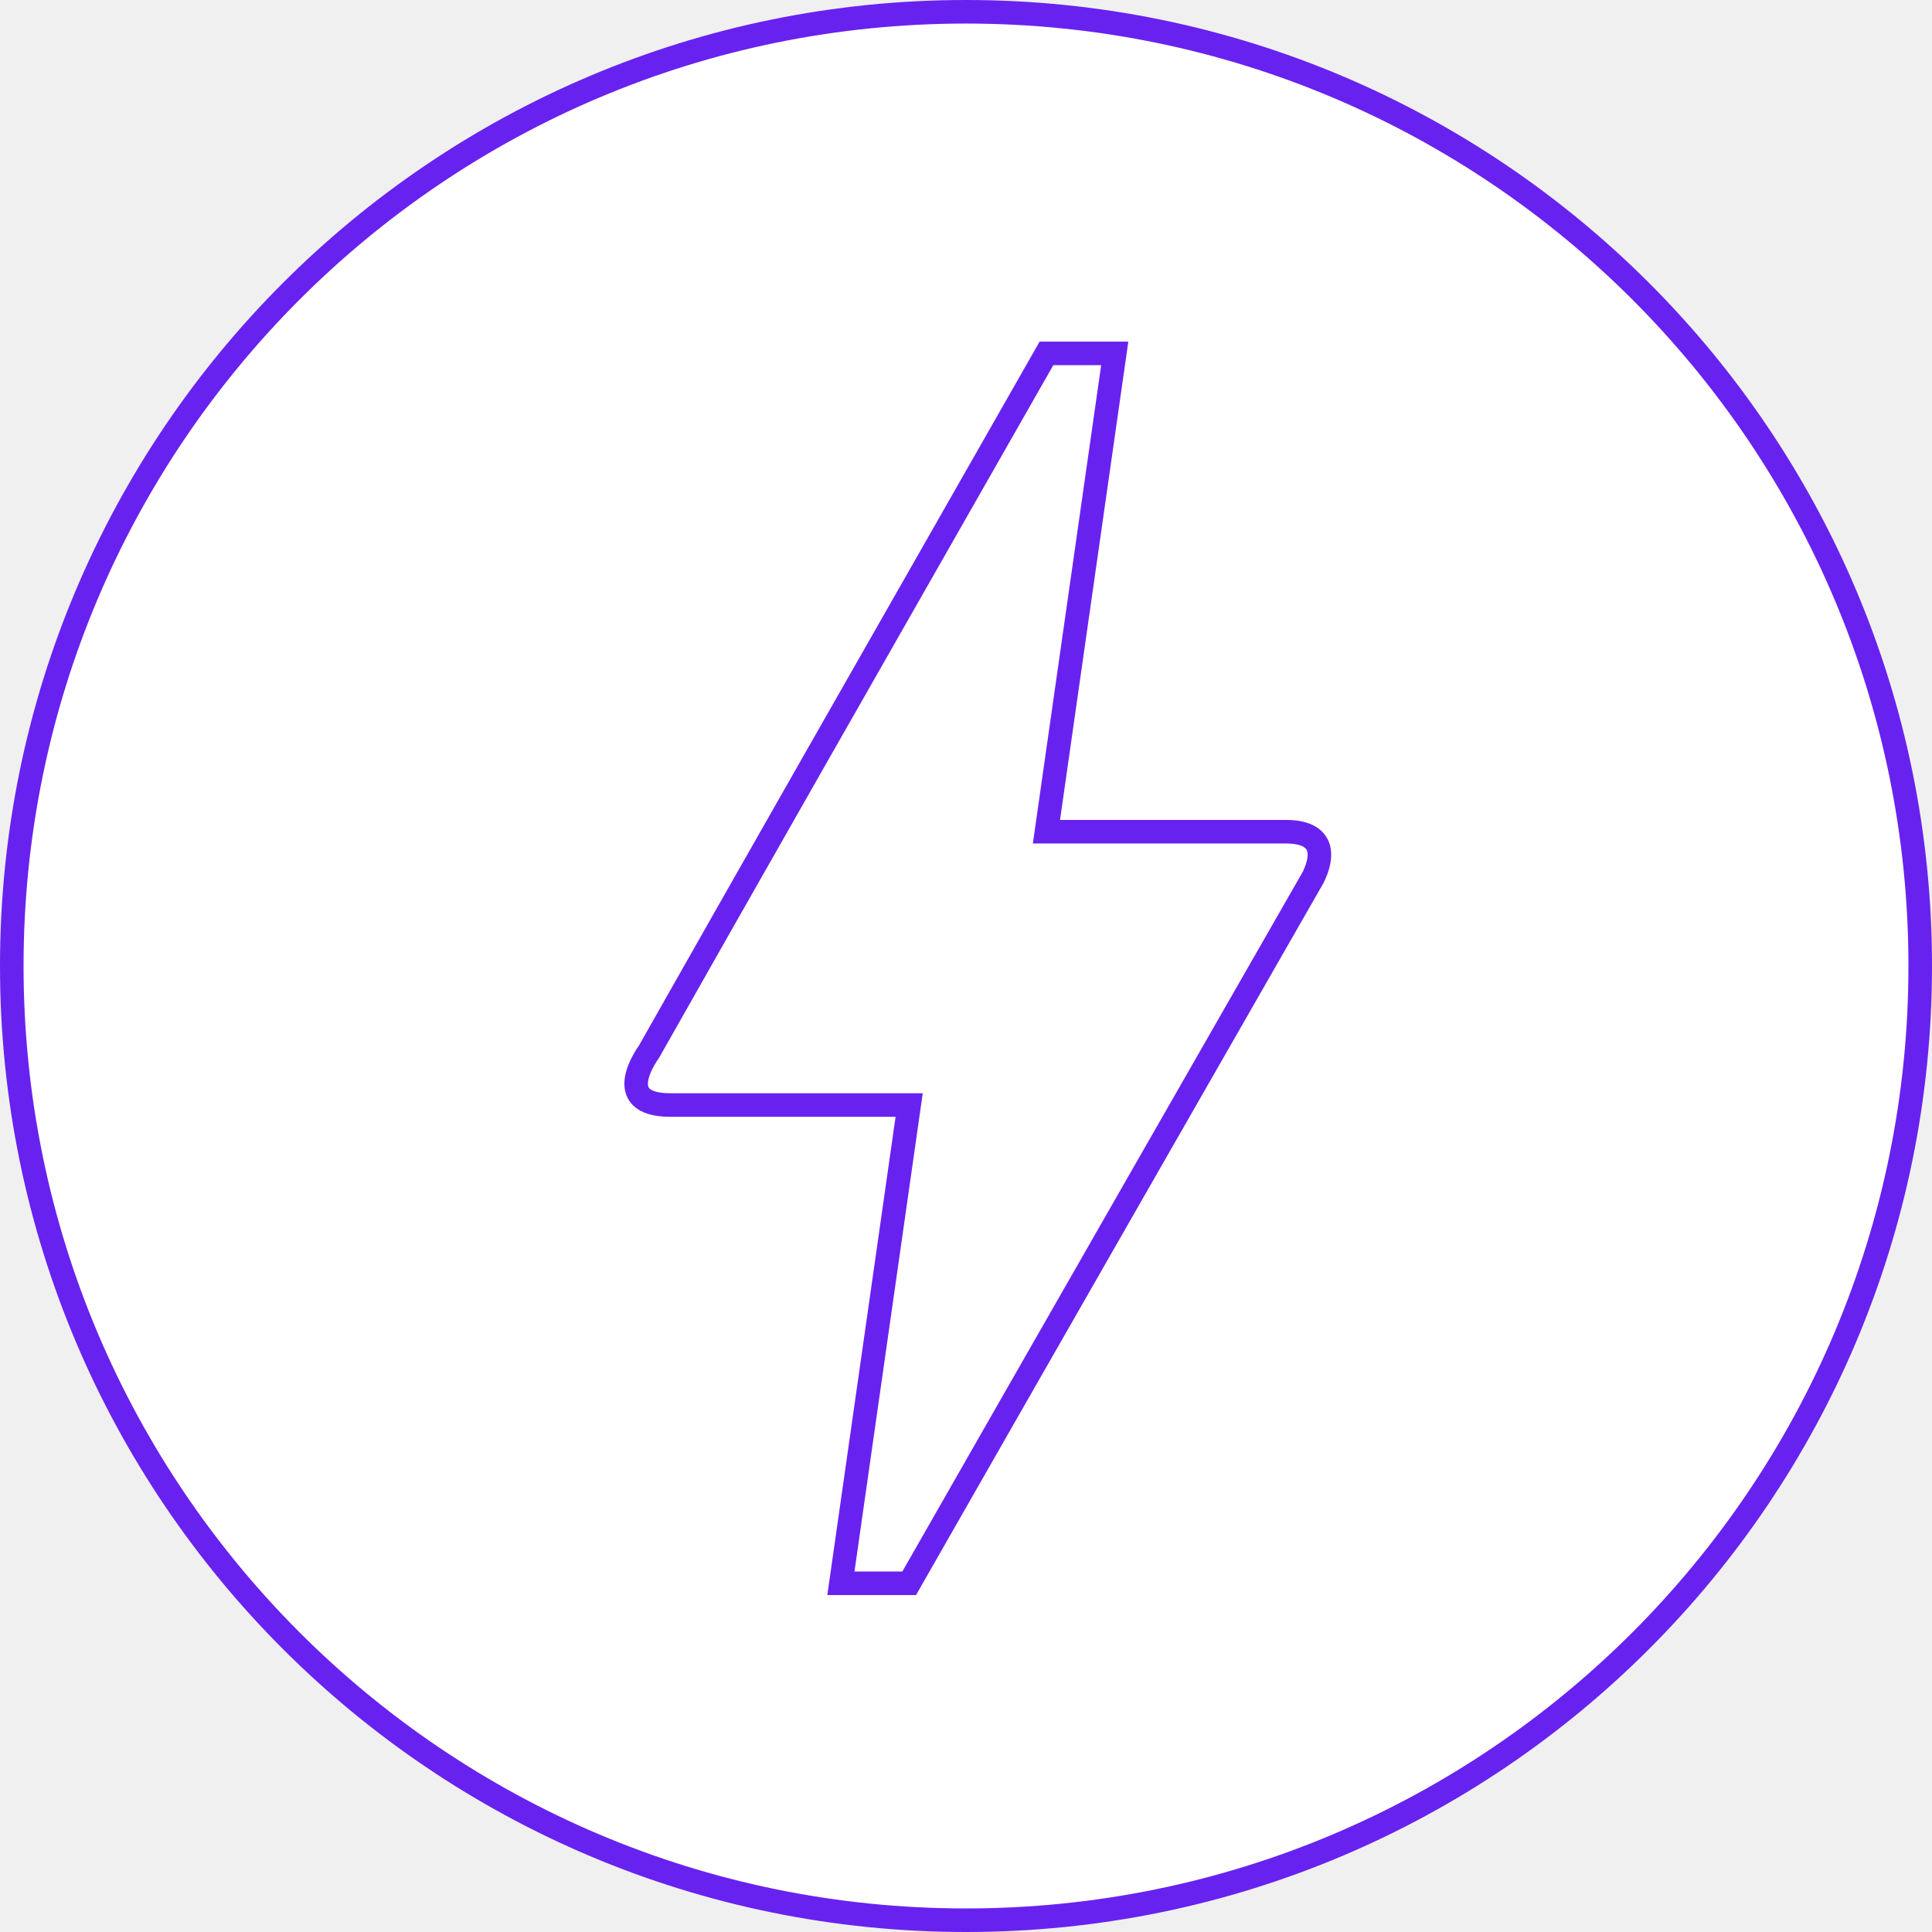
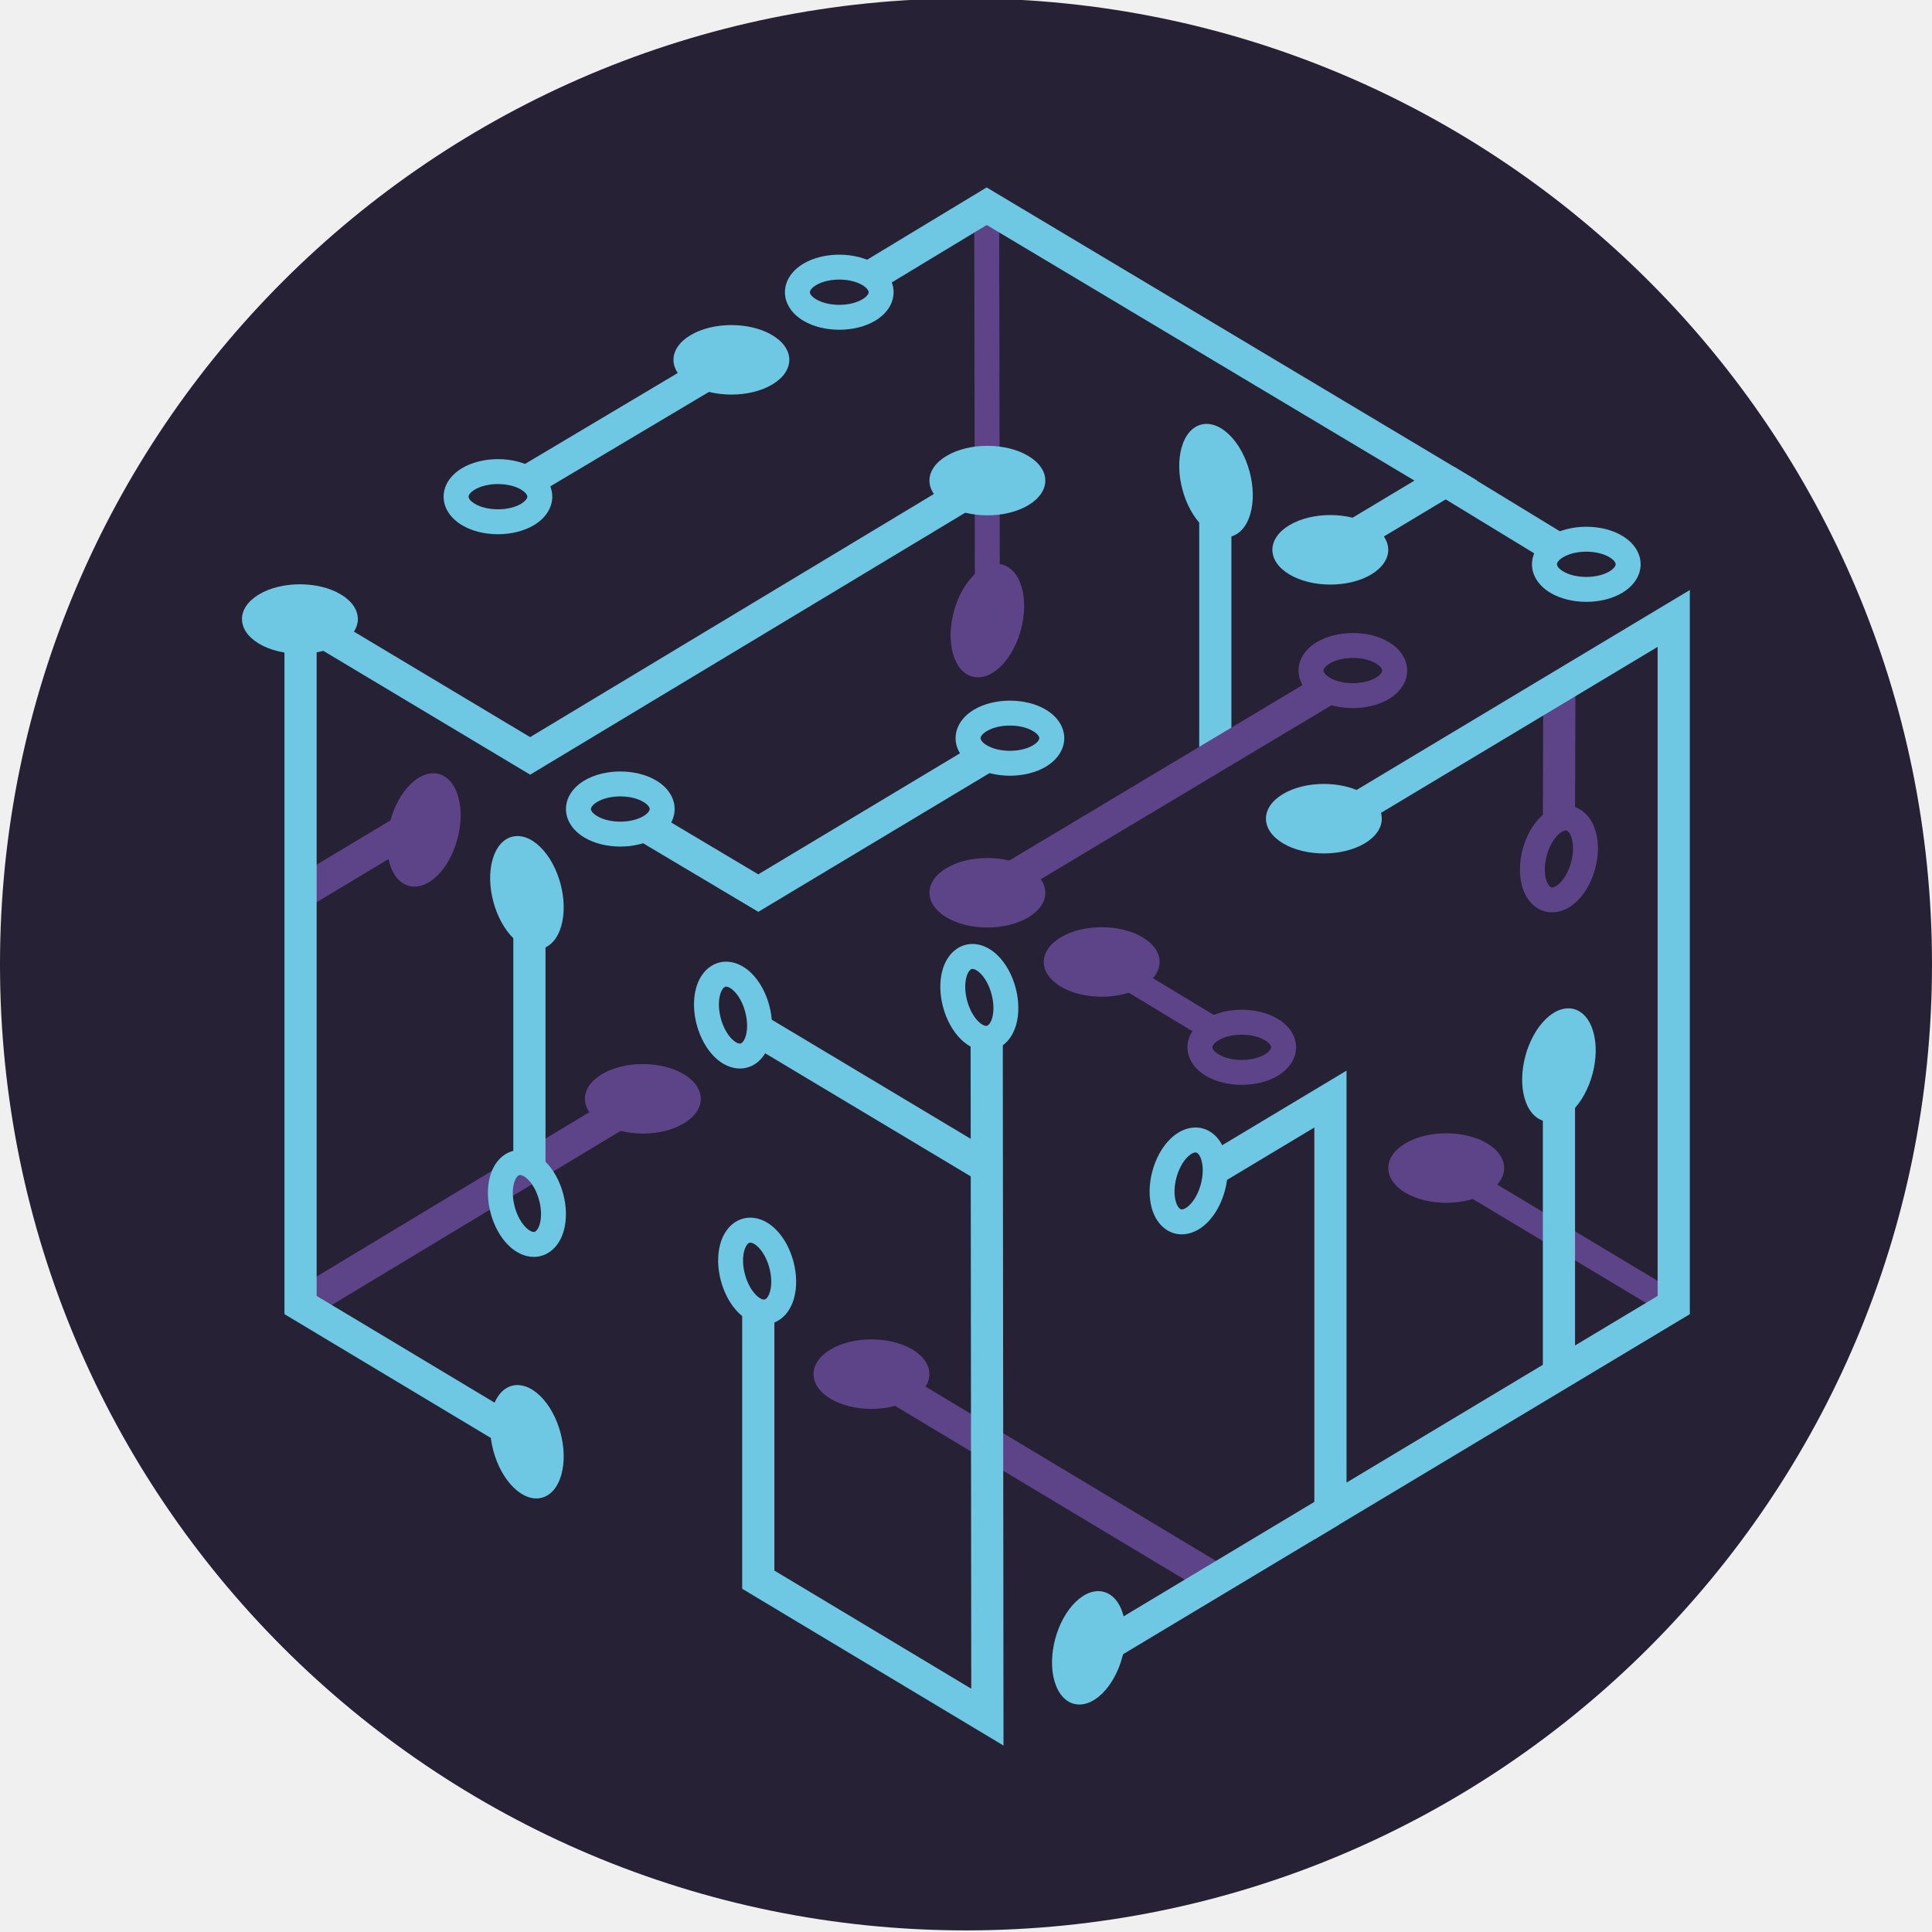
- <svg xmlns="http://www.w3.org/2000/svg" width="82" height="82" viewBox="0 0 82 82" fill="none">
-   <circle cx="41" cy="41" r="40.5" fill="white" stroke="#6822EF" />
-   <path d="M38.588 67.2H35.69L38.588 46.9H28.444C25.893 46.9 27.487 44.725 27.545 44.638C31.284 38.026 36.907 28.166 44.414 15H47.313L44.414 35.3H54.588C55.748 35.3 56.385 35.851 55.748 37.214C44.298 57.195 38.588 67.2 38.588 67.2Z" stroke="#6822EF" />
+ <svg xmlns="http://www.w3.org/2000/svg" width="1200px" height="1200px" viewBox="0 0 1200 1200" version="1.1">
+   <g id="Multichain" stroke="none" stroke-width="1" fill="none" fill-rule="evenodd">
+     <circle id="椭圆形备份-4" fill="#262134" cx="600" cy="599" r="600" />
+     <g id="Blockchain_technology_concept" transform="translate(150.2975, 116.417)">
+       <polyline id="Fill-3" fill="#6EC7E3" points="183.083 190.673 172.852 173.487 315.562 88.535 325.793 105.721 183.083 190.673" />
+       <polyline id="Fill-4" fill="#6EC7E3" points="320.702 449.939 244.213 404.406 254.442 387.221 320.663 426.64 457.842 344.334 468.132 361.483 320.702 449.939" />
+       <path d="M476.983,334.24 C471.702,334.24 466.423,335.39 462.582,337.691 C459.743,339.398 458.733,341.123 458.733,342.08 C458.733,343.038 459.743,344.762 462.582,346.469 C470.252,351.071 483.712,351.071 491.382,346.469 C494.233,344.762 495.243,343.038 495.243,342.08 C495.243,341.123 494.233,339.398 491.382,337.691 C487.543,335.39 482.262,334.24 476.983,334.24 Z M476.983,365.398 C468.933,365.398 460.882,363.516 454.613,359.753 C447.382,355.415 443.233,348.974 443.233,342.08 C443.233,335.187 447.382,328.745 454.613,324.407 C467.152,316.881 486.812,316.881 499.353,324.407 C506.582,328.745 510.733,335.187 510.733,342.08 C510.733,348.974 506.582,355.415 499.353,359.753 C493.082,363.516 485.033,365.398 476.983,365.398 L476.983,365.398 Z" id="Fill-5" fill="#6EC7E3" />
+       <path d="M620.982,526.239 C615.702,526.239 610.423,527.39 606.582,529.691 C603.742,531.398 602.732,533.123 602.732,534.08 C602.732,535.038 603.742,536.762 606.582,538.469 C614.253,543.071 627.712,543.071 635.383,538.469 C638.222,536.762 639.232,535.038 639.232,534.08 C639.232,533.123 638.222,531.398 635.383,529.691 C631.553,527.39 626.263,526.239 620.982,526.239 Z M620.982,557.398 C612.933,557.398 604.883,555.516 598.612,551.753 C591.383,547.415 587.232,540.974 587.232,534.08 C587.232,527.187 591.383,520.745 598.612,516.407 C611.153,508.881 630.812,508.881 643.352,516.407 C650.582,520.745 654.732,527.187 654.732,534.08 C654.732,540.974 650.582,547.415 643.352,551.753 C637.082,555.516 629.033,557.398 620.982,557.398 L620.982,557.398 Z" id="Fill-6" fill="#5D4388" />
+       <path d="M158.982,184.24 C153.702,184.24 148.423,185.39 144.583,187.691 C141.743,189.398 140.732,191.123 140.732,192.08 C140.732,193.038 141.743,194.762 144.583,196.469 C152.252,201.071 165.713,201.071 173.382,196.469 C176.232,194.762 177.243,193.038 177.243,192.08 C177.243,191.123 176.232,189.398 173.382,187.691 C169.542,185.39 164.262,184.24 158.982,184.24 Z M158.982,215.398 C150.933,215.398 142.882,213.516 136.613,209.753 C129.382,205.415 125.233,198.974 125.233,192.08 C125.233,185.187 129.382,178.745 136.613,174.407 C149.153,166.881 168.812,166.881 181.352,174.407 C188.583,178.745 192.732,185.187 192.732,192.08 C192.732,198.974 188.583,205.415 181.352,209.753 C175.083,213.516 167.032,215.398 158.982,215.398 L158.982,215.398 Z" id="Fill-7" fill="#6EC7E3" />
+       <path d="M370.983,57.24 C365.702,57.24 360.423,58.39 356.582,60.691 C353.743,62.398 352.733,64.123 352.733,65.08 C352.733,66.038 353.743,67.762 356.582,69.469 C364.252,74.071 377.712,74.071 385.382,69.469 C388.233,67.762 389.243,66.038 389.243,65.08 C389.243,64.123 388.233,62.398 385.382,60.691 C381.543,58.39 376.262,57.24 370.983,57.24 Z M370.983,88.398 C362.933,88.398 354.882,86.516 348.613,82.753 C341.382,78.415 337.233,71.974 337.233,65.08 C337.233,58.187 341.382,51.745 348.613,47.407 C361.152,39.881 380.812,39.881 393.353,47.407 C400.582,51.745 404.733,58.187 404.733,65.08 C404.733,71.974 400.582,78.415 393.353,82.753 C387.082,86.516 379.033,88.398 370.983,88.398 L370.983,88.398 Z" id="Fill-8" fill="#6EC7E3" />
+       <path d="M834.982,226.239 C829.702,226.239 824.423,227.39 820.582,229.691 C817.742,231.398 816.732,233.123 816.732,234.08 C816.732,235.038 817.742,236.762 820.582,238.469 C828.253,243.071 841.712,243.071 849.383,238.469 C852.222,236.762 853.232,235.038 853.232,234.08 C853.232,233.123 852.222,231.398 849.383,229.691 C845.553,227.39 840.263,226.239 834.982,226.239 Z M834.982,257.398 C826.933,257.398 818.883,255.516 812.612,251.753 C805.383,247.415 801.232,240.974 801.232,234.08 C801.232,227.187 805.383,220.745 812.612,216.407 C825.153,208.881 844.812,208.881 857.352,216.407 C864.582,220.745 868.732,227.187 868.732,234.08 C868.732,240.974 864.582,247.415 857.352,251.753 C851.082,255.516 843.033,257.398 834.982,257.398 L834.982,257.398 Z" id="Fill-9" fill="#6EC7E3" />
+       <path d="M234.982,378.24 C229.702,378.24 224.423,379.39 220.583,381.691 C217.743,383.398 216.732,385.123 216.732,386.08 C216.732,387.038 217.743,388.762 220.583,390.469 C228.252,395.071 241.713,395.071 249.382,390.469 C252.232,388.762 253.243,387.038 253.243,386.08 C253.243,385.123 252.232,383.398 249.382,381.691 C245.542,379.39 240.262,378.24 234.982,378.24 Z M234.982,409.398 C226.933,409.398 218.882,407.516 212.613,403.753 C205.382,399.415 201.232,392.974 201.232,386.08 C201.232,379.187 205.382,372.745 212.613,368.407 C225.153,360.881 244.812,360.881 257.353,368.407 C264.582,372.745 268.733,379.187 268.733,386.08 C268.733,392.974 264.582,399.415 257.353,403.753 C251.083,407.516 243.032,409.398 234.982,409.398 L234.982,409.398 Z" id="Fill-10" fill="#6EC7E3" />
+       <path d="M300.723,496.392 C300.553,496.392 300.392,496.412 300.262,496.448 C299.332,496.696 297.933,498.117 297.012,501.307 C294.553,509.908 298.043,522.907 304.473,529.125 C306.853,531.432 308.783,531.961 309.712,531.712 C310.632,531.464 312.033,530.043 312.952,526.853 C315.413,518.252 311.923,505.253 305.493,499.035 C303.462,497.065 301.752,496.392 300.723,496.392 Z M309.252,547.262 C303.913,547.262 298.433,544.833 293.702,540.262 C283.183,530.094 278.103,511.111 282.123,497.046 C284.442,488.94 289.592,483.268 296.252,481.484 C302.913,479.701 310.202,482.038 316.262,487.898 C326.783,498.066 331.863,517.049 327.842,531.114 C325.522,539.22 320.373,544.892 313.712,546.676 C312.252,547.068 310.752,547.262 309.252,547.262 L309.252,547.262 Z" id="Fill-11" fill="#6EC7E3" />
+       <path d="M453.723,485.392 C453.553,485.392 453.392,485.412 453.262,485.448 C452.332,485.696 450.933,487.117 450.012,490.307 C447.553,498.908 451.043,511.907 457.473,518.125 C459.853,520.433 461.783,520.96 462.712,520.712 C463.632,520.464 465.033,519.043 465.952,515.853 C468.413,507.252 464.923,494.253 458.493,488.035 C456.462,486.065 454.752,485.392 453.723,485.392 Z M462.252,536.262 C456.913,536.262 451.433,533.833 446.702,529.262 C436.183,519.094 431.103,500.111 435.123,486.046 C437.442,477.94 442.592,472.268 449.252,470.484 C455.913,468.7 463.202,471.038 469.262,476.898 C479.783,487.066 484.863,506.049 480.842,520.114 C478.522,528.22 473.373,533.892 466.712,535.676 C465.252,536.068 463.752,536.262 462.252,536.262 L462.252,536.262 Z" id="Fill-12" fill="#6EC7E3" />
+       <path d="M592.242,599.392 C591.212,599.392 589.513,600.065 587.472,602.033 C581.043,608.253 577.553,621.253 580.013,629.853 C580.933,633.043 582.332,634.463 583.263,634.713 C584.183,634.963 586.112,634.433 588.492,632.123 C594.923,625.903 598.413,612.903 595.952,604.303 C595.033,601.113 593.633,599.696 592.712,599.448 C592.572,599.412 592.413,599.392 592.242,599.392 Z M583.712,650.263 C582.212,650.263 580.712,650.073 579.253,649.673 C572.592,647.893 567.442,642.223 565.122,634.113 C561.102,620.053 566.183,601.063 576.702,590.898 C582.763,585.038 590.062,582.698 596.712,584.484 C603.372,586.268 608.523,591.94 610.842,600.046 C614.862,614.113 609.783,633.093 599.263,643.263 C594.533,647.833 589.053,650.263 583.712,650.263 L583.712,650.263 Z" id="Fill-13" fill="#6EC7E3" />
+       <path d="M822.242,399.392 C821.212,399.392 819.513,400.065 817.472,402.035 C811.043,408.253 807.553,421.252 810.013,429.853 C810.933,433.043 812.332,434.464 813.263,434.712 C814.183,434.959 816.112,434.431 818.492,432.125 C824.923,425.907 828.413,412.908 825.952,404.307 C825.033,401.117 823.633,399.696 822.712,399.448 C822.572,399.412 822.413,399.392 822.242,399.392 Z M813.712,450.262 C812.212,450.262 810.712,450.069 809.253,449.676 C802.592,447.892 797.442,442.22 795.122,434.114 C791.102,420.049 796.183,401.067 806.702,390.898 C812.763,385.038 820.062,382.699 826.712,384.484 C833.372,386.268 838.523,391.94 840.842,400.046 C844.862,414.111 839.783,433.093 829.263,443.262 C824.533,447.833 819.053,450.262 813.712,450.262 L813.712,450.262 Z" id="Fill-14" fill="#5D4388" />
+       <path d="M315.723,655.393 C315.553,655.393 315.392,655.413 315.262,655.453 C314.332,655.693 312.933,657.113 312.012,660.303 C309.553,668.913 313.043,681.903 319.473,688.123 C321.853,690.433 323.783,690.963 324.712,690.713 C325.632,690.463 327.033,689.043 327.952,685.853 C330.413,677.253 326.923,664.253 320.493,658.033 C318.462,656.063 316.752,655.393 315.723,655.393 Z M324.252,706.263 C318.913,706.263 313.433,703.833 308.702,699.263 C298.183,689.093 293.103,670.113 297.123,656.043 C299.442,647.943 304.592,642.273 311.252,640.483 C317.902,638.703 325.202,641.033 331.262,646.903 C341.783,657.063 346.863,676.053 342.842,690.113 C340.522,698.223 335.373,703.893 328.723,705.673 C327.252,706.073 325.762,706.263 324.252,706.263 L324.252,706.263 Z" id="Fill-15" fill="#6EC7E3" />
+       <path d="M10.523,252.807 C-3.507,261.228 -3.507,274.932 10.523,283.354 C24.562,291.775 47.403,291.775 61.443,283.354 C75.472,274.932 75.472,261.228 61.443,252.807 C47.403,244.385 24.562,244.385 10.523,252.807" id="Fill-16" fill="#6EC7E3" />
+       <path d="M454.822,240.539 C466.582,229.16 479.822,232.707 484.322,248.445 C488.822,264.183 482.913,286.243 471.152,297.622 C459.382,309 446.142,305.453 441.642,289.715 C437.142,273.977 443.053,251.917 454.822,240.539" id="Fill-17" fill="#5D4388" />
+       <path d="M185.153,750.543 C173.382,739.163 160.143,742.703 155.643,758.443 C151.143,774.183 157.053,796.243 168.822,807.623 C180.583,819.003 193.822,815.453 198.322,799.713 C202.822,783.973 196.912,761.913 185.153,750.543" id="Fill-18" fill="#6EC7E3" />
+       <path d="M613.153,153.539 C601.383,142.16 588.143,145.707 583.643,161.445 C579.143,177.183 585.053,199.243 596.822,210.622 C608.582,222 621.822,218.453 626.322,202.715 C630.822,186.977 624.913,164.917 613.153,153.539" id="Fill-19" fill="#6EC7E3" />
+       <path d="M650.523,209.807 C636.492,218.228 636.492,231.932 650.523,240.354 C664.562,248.775 687.403,248.775 701.442,240.354 C715.472,231.932 715.472,218.228 701.442,209.807 C687.403,201.385 664.562,201.385 650.523,209.807" id="Fill-20" fill="#6EC7E3" />
+       <path d="M646.523,376.807 C632.492,385.228 632.492,398.932 646.523,407.354 C660.562,415.775 683.403,415.775 697.442,407.354 C711.472,398.932 711.472,385.228 697.442,376.807 C683.403,368.385 660.562,368.385 646.523,376.807" id="Fill-21" fill="#6EC7E3" />
+       <path d="M508.522,465.807 C494.493,474.228 494.493,487.932 508.522,496.354 C522.562,504.775 545.403,504.775 559.442,496.354 C573.472,487.932 573.472,474.228 559.442,465.807 C545.403,457.385 522.562,457.385 508.522,465.807" id="Fill-22" fill="#5D4388" />
+       <path d="M722.523,593.807 C708.492,602.233 708.492,615.933 722.523,624.353 C736.562,632.773 759.403,632.773 773.442,624.353 C787.472,615.933 787.472,602.233 773.442,593.807 C759.403,585.385 736.562,585.385 722.523,593.807" id="Fill-23" fill="#5D4388" />
+       <path d="M223.523,550.807 C209.493,559.228 209.493,572.932 223.523,581.354 C237.562,589.775 260.402,589.775 274.442,581.354 C288.473,572.932 288.473,559.228 274.442,550.807 C260.402,542.385 237.562,542.385 223.523,550.807" id="Fill-24" fill="#5D4388" />
+       <path d="M365.522,721.803 C351.493,730.233 351.493,743.933 365.522,752.353 C379.562,760.773 402.402,760.773 416.442,752.353 C430.473,743.933 430.473,730.233 416.442,721.803 C402.402,713.383 379.562,713.383 365.522,721.803" id="Fill-25" fill="#5D4388" />
+       <path d="M278.522,91.807 C264.493,100.228 264.493,113.932 278.522,122.354 C292.562,130.775 315.402,130.775 329.442,122.354 C343.473,113.932 343.473,100.228 329.442,91.807 C315.402,83.385 292.562,83.385 278.522,91.807" id="Fill-26" fill="#6EC7E3" />
+       <polyline id="Fill-27" fill="#6EC7E3" points="457.842 617.363 314.712 531.66 324.983 514.5 468.123 600.201 457.842 617.363" />
+       <polyline id="Fill-28" fill="#6EC7E3" points="813.033 233.619 742.492 190.619 752.903 173.541 823.442 216.541 813.033 233.619" />
+       <polyline id="Fill-29" fill="#5D4388" points="455.233 269.093 454.803 11.681 470.293 11.655 470.733 269.067 455.233 269.093" />
+       <polyline id="Fill-30" fill="#5D4388" points="600.472 530.21 529.622 487.396 537.633 474.136 608.492 516.95 600.472 530.21" />
+       <polyline id="Fill-31" fill="#5D4388" points="885.303 700.803 743.003 615.423 750.972 602.143 893.273 687.523 885.303 700.803" />
+       <polyline id="Fill-32" fill="#5D4388" points="41.133 447.103 30.843 429.953 102.382 387.024 112.672 404.174 41.133 447.103" />
+       <polyline id="Fill-33" fill="#5D4388" points="41.542 702.723 31.223 685.593 243.952 557.366 254.273 574.495 41.542 702.723" />
+       <polyline id="Fill-34" fill="#5D4388" points="599.342 873.013 386.272 745.173 396.562 728.023 609.633 855.863 599.342 873.013" />
+       <polygon id="Fill-35" fill="#6EC7E3" points="594.553 353.409 614.553 353.409 614.553 183.128 594.553 183.128" />
+       <polyline id="Fill-36" fill="#5D4388" points="827.982 395.81 807.982 395.75 808.232 310.308 828.232 310.367 827.982 395.81" />
+       <polyline id="Fill-37" fill="#5D4388" points="467.683 446.702 457.413 429.54 670.923 301.773 681.192 318.935 467.683 446.702" />
+       <path d="M689.982,292.239 C684.702,292.239 679.423,293.39 675.582,295.691 C672.742,297.398 671.732,299.123 671.732,300.08 C671.732,301.038 672.742,302.762 675.582,304.469 C683.253,309.071 696.712,309.071 704.383,304.469 C707.222,302.762 708.232,301.038 708.232,300.08 C708.232,299.123 707.222,297.398 704.383,295.691 C700.553,293.39 695.263,292.239 689.982,292.239 Z M689.982,323.398 C681.933,323.398 673.883,321.516 667.612,317.753 C660.383,313.415 656.232,306.974 656.232,300.08 C656.232,293.187 660.383,286.745 667.612,282.407 C680.153,274.881 699.812,274.881 712.352,282.407 C719.582,286.745 723.732,293.187 723.732,300.08 C723.732,306.974 719.582,313.415 712.352,317.753 C706.082,321.516 698.033,323.398 689.982,323.398 L689.982,323.398 Z" id="Fill-38" fill="#5D4388" />
+       <path d="M437.522,422.807 C423.493,431.228 423.493,444.932 437.522,453.354 C451.562,461.775 474.402,461.775 488.442,453.354 C502.473,444.932 502.473,431.228 488.442,422.807 C474.402,414.385 451.562,414.385 437.522,422.807" id="Fill-39" fill="#5D4388" />
+       <polyline id="Fill-40" fill="#6EC7E3" points="173.382 788.023 26.383 699.823 26.383 250.067 178.972 341.416 457.822 173.513 468.142 190.647 179.002 364.744 46.383 285.35 46.383 688.503 183.673 770.873 173.382 788.023" />
+       <path d="M437.522,166.807 C423.493,175.228 423.493,188.932 437.522,197.354 C451.562,205.775 474.402,205.775 488.442,197.354 C502.473,188.932 502.473,175.228 488.442,166.807 C474.402,158.385 451.562,158.385 437.522,166.807" id="Fill-41" fill="#6EC7E3" />
+       <polyline id="Fill-42" fill="#6EC7E3" points="681.202 233.638 670.913 216.489 728.232 182.097 462.582 23.336 396.933 63.039 386.582 45.926 462.522 -9.09494702e-13 767.163 182.063 681.202 233.638" />
+       <polygon id="Fill-43" fill="#6EC7E3" points="168.532 608.873 188.532 608.873 188.532 438.29 168.532 438.29" />
+       <path d="M172.722,613.393 C172.553,613.393 172.393,613.413 172.262,613.453 C171.333,613.693 169.933,615.113 169.012,618.303 C166.553,626.903 170.042,639.903 176.472,646.123 C178.852,648.433 180.782,648.963 181.713,648.713 C182.632,648.463 184.032,647.043 184.952,643.853 C187.412,635.253 183.923,622.253 177.493,616.033 C175.463,614.063 173.752,613.393 172.722,613.393 Z M181.252,664.263 C175.912,664.263 170.433,661.833 165.702,657.263 C155.183,647.093 150.102,628.113 154.123,614.043 C156.442,605.943 161.593,600.268 168.252,598.484 C174.912,596.701 182.202,599.038 188.262,604.903 C198.782,615.063 203.863,634.053 199.843,648.113 C197.523,656.223 192.373,661.893 185.722,663.673 C184.252,664.073 182.762,664.263 181.252,664.263 L181.252,664.263 Z" id="Fill-44" fill="#6EC7E3" />
+       <path d="M185.153,409.539 C173.382,398.16 160.143,401.707 155.643,417.445 C151.143,433.183 157.053,455.243 168.822,466.622 C180.583,478 193.822,474.453 198.322,458.715 C202.822,442.977 196.912,420.917 185.153,409.539" id="Fill-45" fill="#6EC7E3" />
+       <polyline id="Fill-46" fill="#6EC7E3" points="473.002 967.793 310.683 870.403 310.683 694.163 330.683 694.163 330.683 859.083 452.962 932.453 452.553 523.759 472.553 523.739 473.002 967.793" />
+       <path d="M517.822,878.543 C529.582,867.163 542.822,870.703 547.322,886.443 C551.822,902.183 545.913,924.243 534.153,935.623 C522.383,947.003 509.142,943.453 504.642,927.713 C500.142,911.973 506.053,889.913 517.822,878.543" id="Fill-47" fill="#6EC7E3" />
+       <path d="M104.823,370.539 C116.582,359.16 129.822,362.707 134.322,378.445 C138.822,394.183 132.912,416.243 121.153,427.622 C109.382,439 96.142,435.453 91.642,419.715 C87.142,403.977 93.052,381.917 104.823,370.539" id="Fill-48" fill="#5D4388" />
+       <polyline id="Fill-49" fill="#6EC7E3" points="539.053 915.963 528.763 898.813 670.913 813.523 681.202 830.673 539.053 915.963" />
+       <polygon id="Fill-50" fill="#6EC7E3" points="807.992 736.933 827.992 736.933 827.992 566.355 807.992 566.355" />
+       <path d="M809.822,516.539 C821.582,505.16 834.822,508.707 839.322,524.445 C843.822,540.183 837.913,562.243 826.153,573.622 C814.383,585 801.143,581.453 796.643,565.715 C792.143,549.977 798.053,527.917 809.822,516.539" id="Fill-51" fill="#6EC7E3" />
+       <polyline id="Fill-52" fill="#6EC7E3" points="666.062 839.763 666.062 583.887 610.133 617.443 599.842 600.296 686.062 548.563 686.062 804.433 879.283 688.503 879.283 285.371 681.283 404.174 670.992 387.024 899.283 250.046 899.283 699.823 666.062 839.763" />
+     </g>
+   </g>
</svg>
